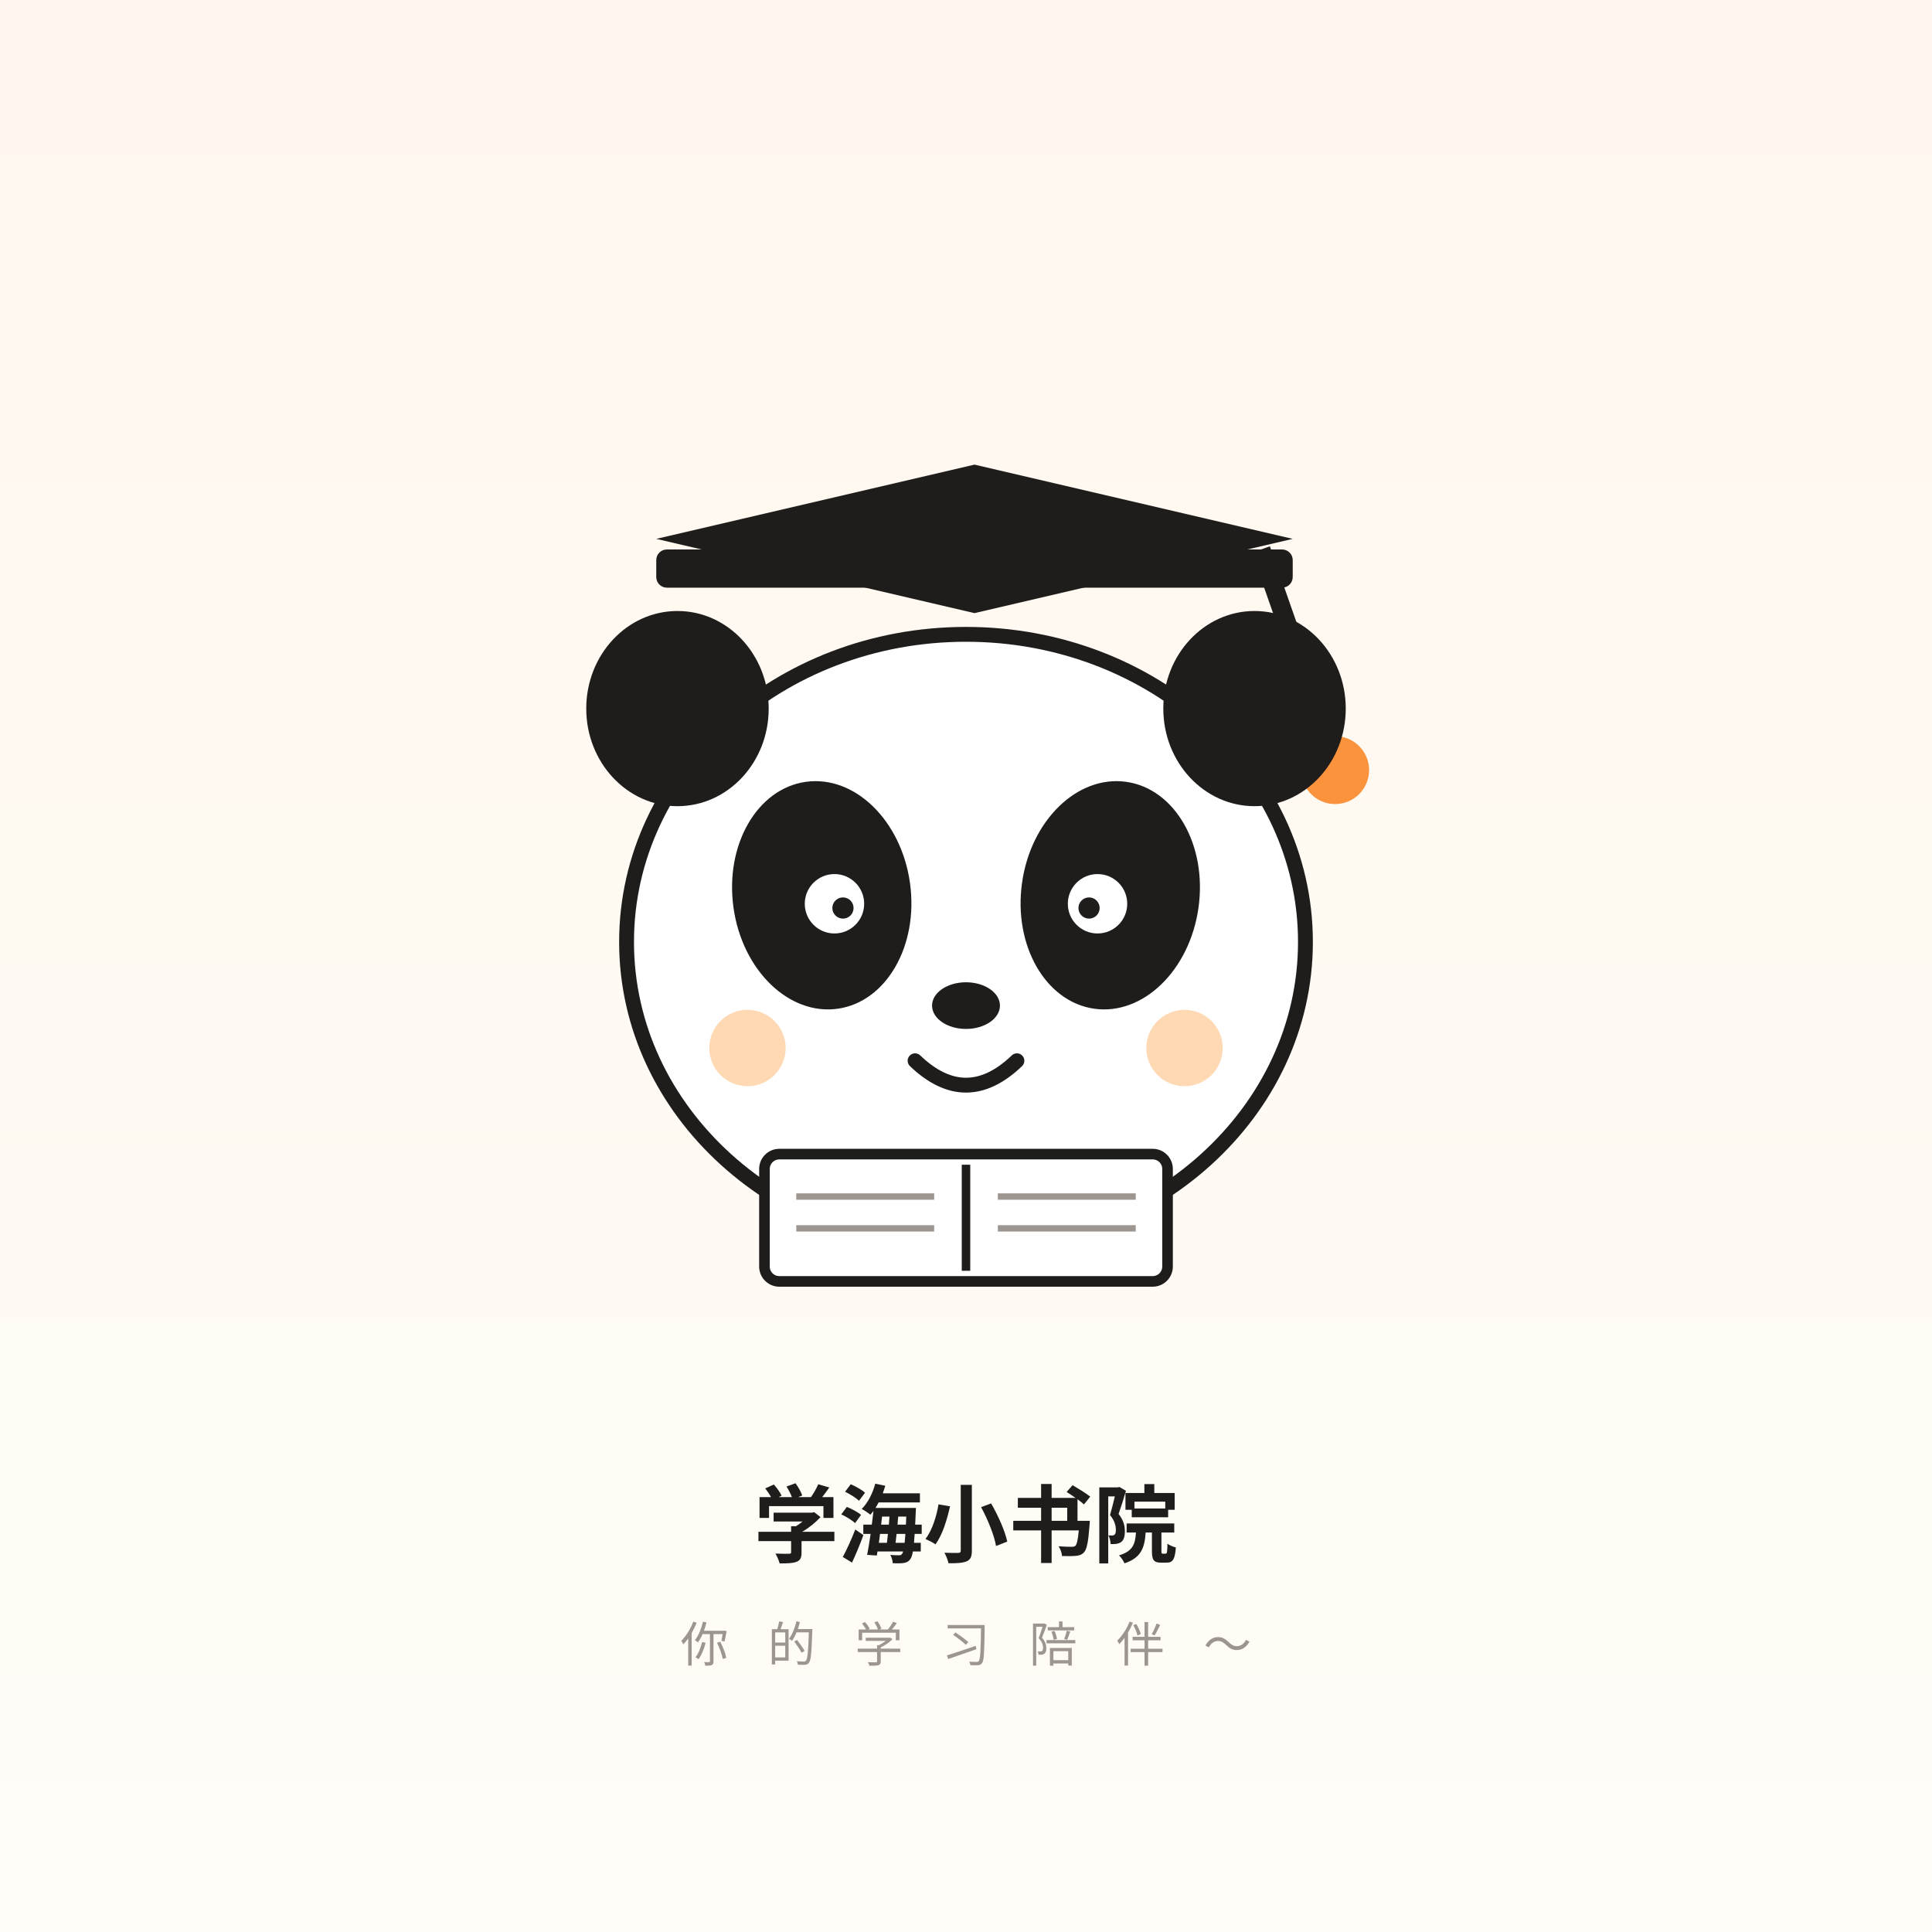
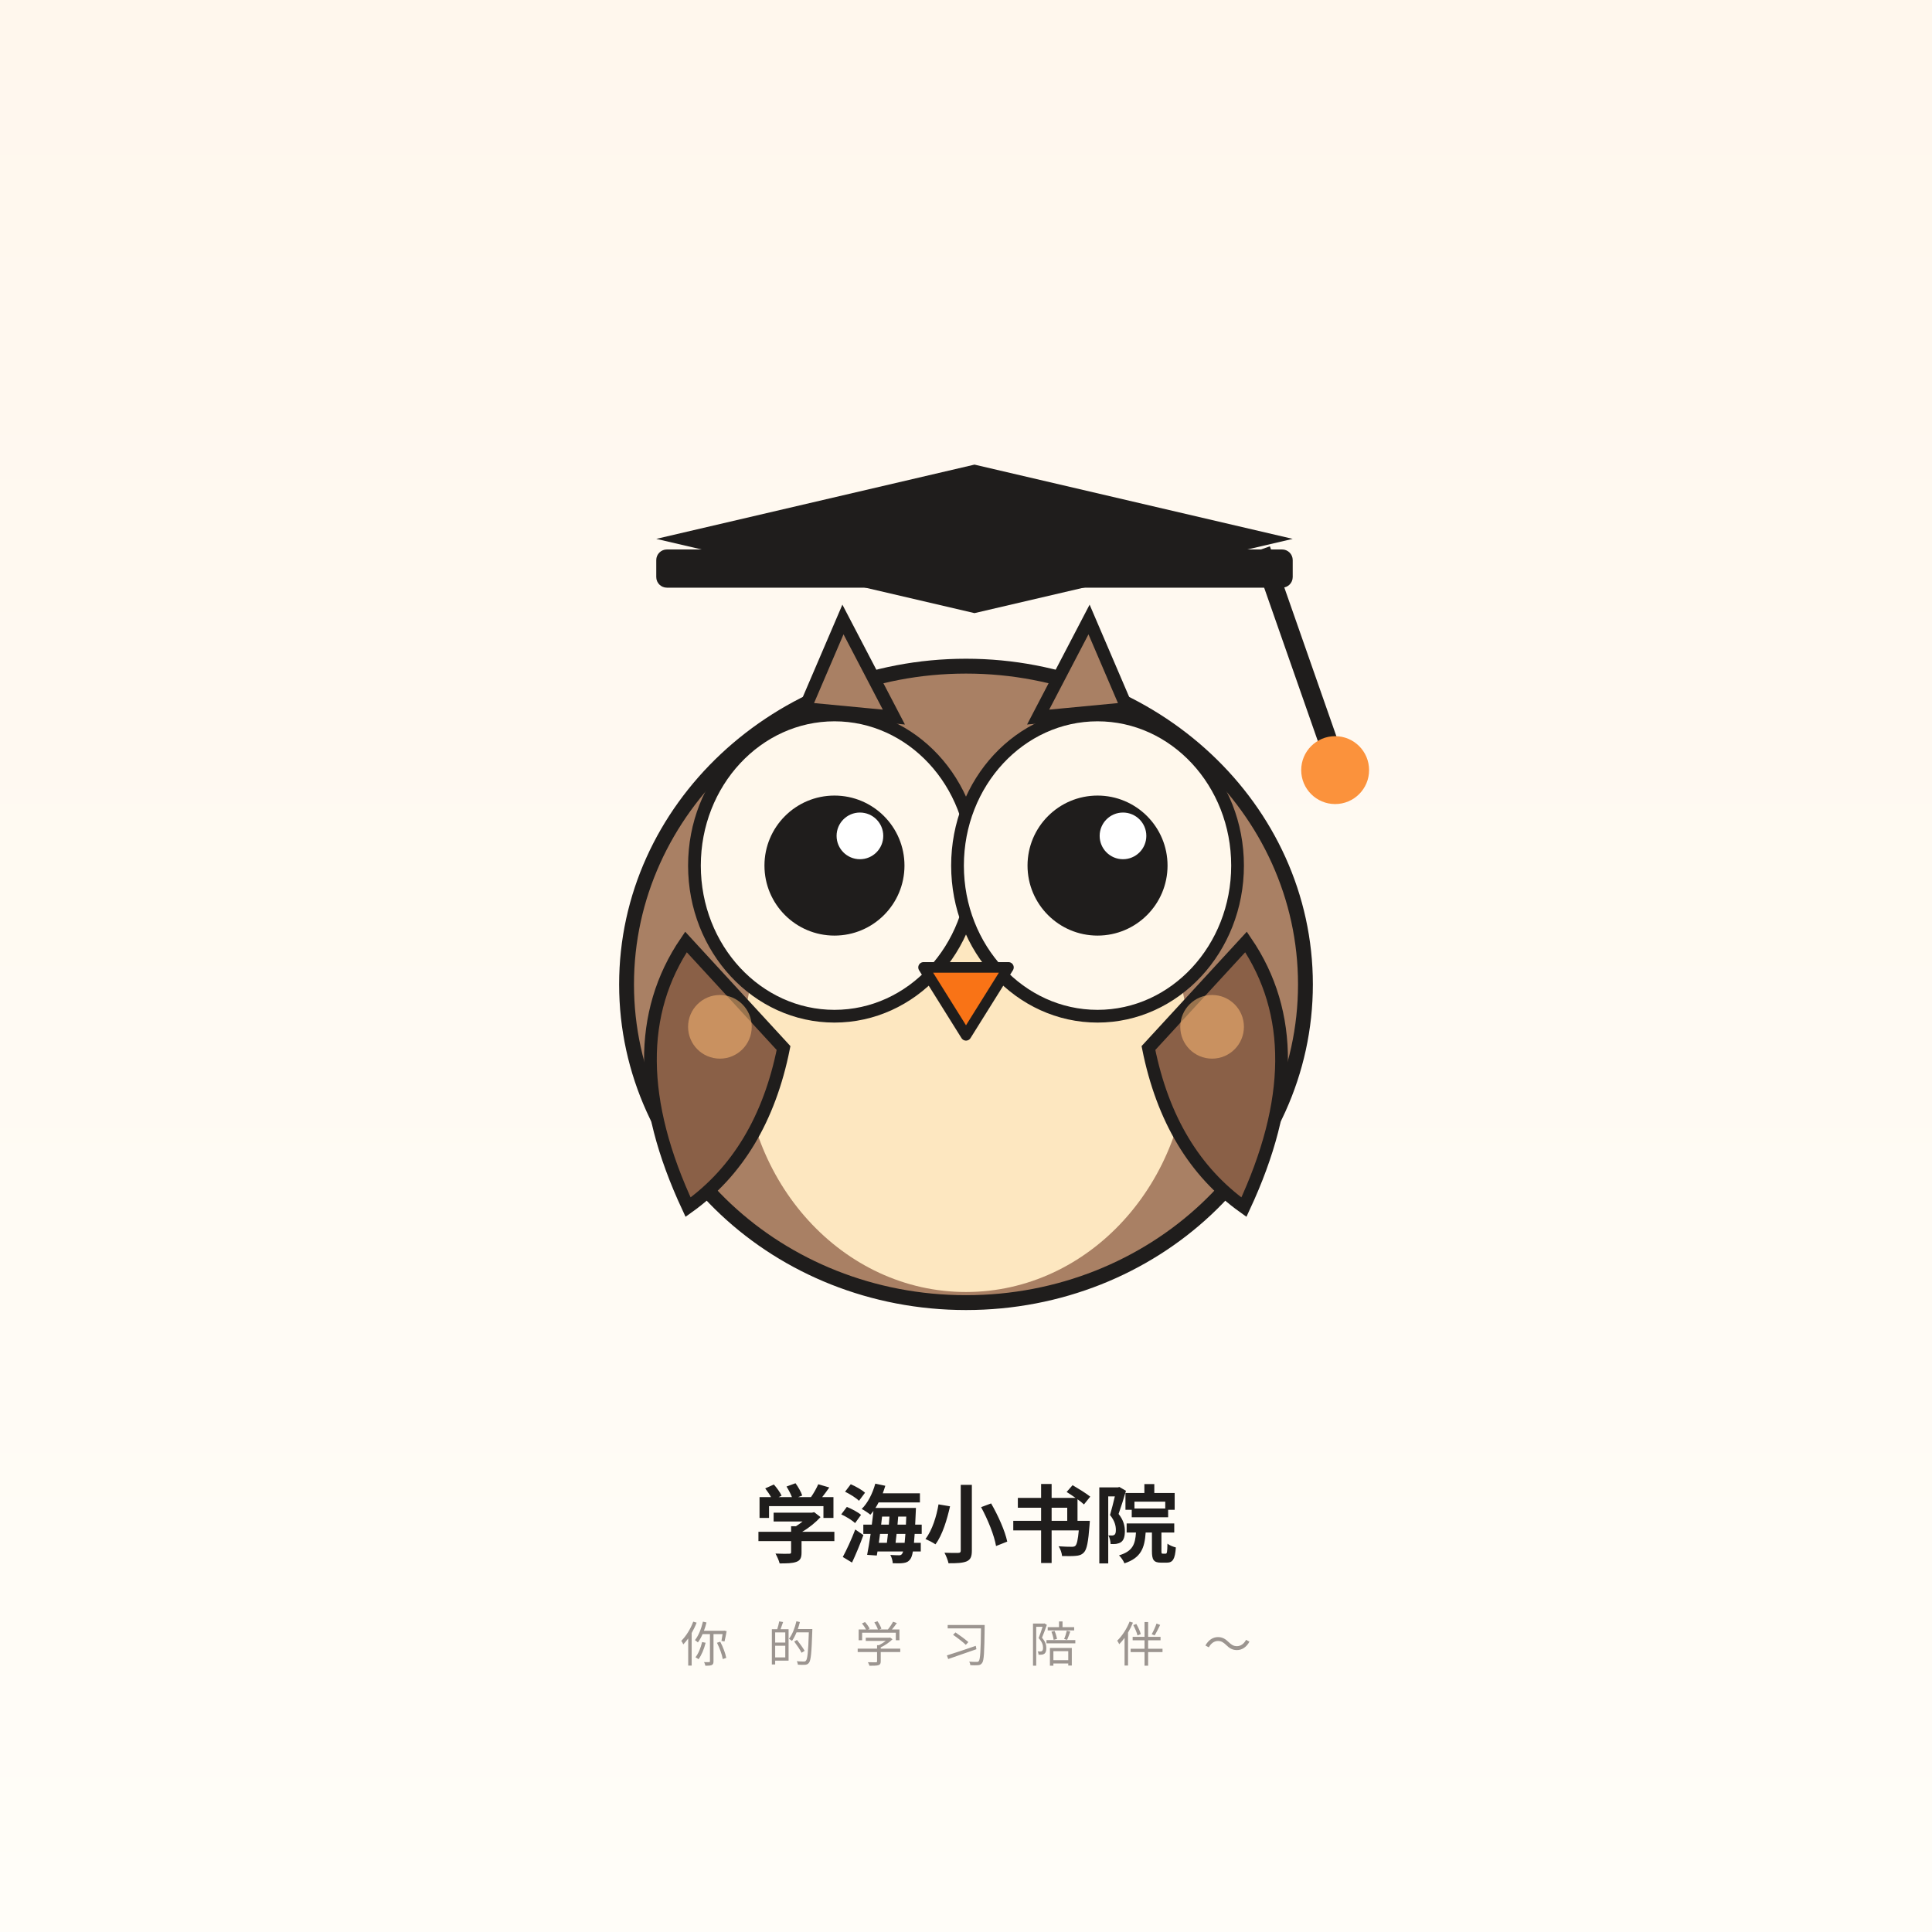
<svg xmlns="http://www.w3.org/2000/svg" viewBox="0 0 2732 2732">
  <defs>
    <linearGradient id="bg" x1="0" y1="0" x2="0" y2="1">
      <stop offset="0%" stop-color="#fff7ed" />
      <stop offset="100%" stop-color="#fffdf8" />
    </linearGradient>
  </defs>
  <rect width="2732" height="2732" fill="url(#bg)" />
  <g transform="translate(1366,1200) scale(1.5) translate(-512,-512)">
    <g transform="translate(220,150)">
      <rect x="0" y="80" width="600" height="36" rx="10" fill="#1f1d1c" />
      <polygon points="300,0 600,70 300,140 0,70" fill="#1f1d1c" />
      <line x1="570" y1="80" x2="640" y2="280" stroke="#1f1d1c" stroke-width="18" />
      <circle cx="640" cy="288" r="32" fill="#fb923c" />
    </g>
-     <ellipse cx="512" cy="600" rx="320" ry="290" fill="#fff" stroke="#1f1d1c" stroke-width="14" />
-     <ellipse cx="240" cy="380" rx="86" ry="92" fill="#1f1d1c" />
-     <ellipse cx="784" cy="380" rx="86" ry="92" fill="#1f1d1c" />
-     <ellipse cx="376" cy="556" rx="84" ry="108" fill="#1f1d1c" transform="rotate(-8 376 556)" />
-     <ellipse cx="648" cy="556" rx="84" ry="108" fill="#1f1d1c" transform="rotate(8 648 556)" />
-     <circle cx="388" cy="564" r="28" fill="#fff" />
-     <circle cx="636" cy="564" r="28" fill="#fff" />
-     <circle cx="396" cy="568" r="10" fill="#1f1d1c" />
-     <circle cx="628" cy="568" r="10" fill="#1f1d1c" />
-     <ellipse cx="512" cy="660" rx="32" ry="22" fill="#1f1d1c" />
-     <path d="M 464 712 Q 512 758 560 712" stroke="#1f1d1c" stroke-width="14" fill="none" stroke-linecap="round" />
-     <circle cx="306" cy="700" r="36" fill="#fdba74" opacity="0.55" />
-     <circle cx="718" cy="700" r="36" fill="#fdba74" opacity="0.55" />
-     <g transform="translate(322,800)">
-       <rect x="0" y="0" width="380" height="120" rx="14" fill="#fff" stroke="#1f1d1c" stroke-width="10" />
-       <line x1="190" y1="10" x2="190" y2="110" stroke="#1f1d1c" stroke-width="8" />
-       <line x1="30" y1="40" x2="160" y2="40" stroke="#9c9590" stroke-width="6" />
-       <line x1="30" y1="70" x2="160" y2="70" stroke="#9c9590" stroke-width="6" />
-       <line x1="220" y1="40" x2="350" y2="40" stroke="#9c9590" stroke-width="6" />
-       <line x1="220" y1="70" x2="350" y2="70" stroke="#9c9590" stroke-width="6" />
-     </g>
+     <ellipse cx="512" cy="640" rx="320" ry="300" fill="#a98064" stroke="#1f1d1c" stroke-width="14" />
+     <ellipse cx="512" cy="700" rx="210" ry="230" fill="#fde7c0" />
+     <path d="M 248 600 Q 180 700 250 850 Q 320 800 340 700 Z" fill="#8a6047" stroke="#1f1d1c" stroke-width="12" />
+     <path d="M 776 600 Q 844 700 774 850 Q 704 800 684 700 Z" fill="#8a6047" stroke="#1f1d1c" stroke-width="12" />
+     <path d="M 360 380 L 396 296 L 444 388 Z" fill="#a98064" stroke="#1f1d1c" stroke-width="12" />
+     <path d="M 664 380 L 628 296 L 580 388 Z" fill="#a98064" stroke="#1f1d1c" stroke-width="12" />
+     <ellipse cx="388" cy="528" rx="132" ry="142" fill="#fff8ec" stroke="#1f1d1c" stroke-width="12" />
+     <ellipse cx="636" cy="528" rx="132" ry="142" fill="#fff8ec" stroke="#1f1d1c" stroke-width="12" />
+     <circle cx="388" cy="528" r="66" fill="#1f1d1c" />
+     <circle cx="636" cy="528" r="66" fill="#1f1d1c" />
+     <circle cx="412" cy="500" r="22" fill="#fff" />
+     <circle cx="660" cy="500" r="22" fill="#fff" />
+     <path d="M 472 624 L 512 688 L 552 624 Z" fill="#f97316" stroke="#1f1d1c" stroke-width="10" stroke-linejoin="round" />
+     <circle cx="280" cy="680" r="30" fill="#fdba74" opacity="0.55" />
+     <circle cx="744" cy="680" r="30" fill="#fdba74" opacity="0.55" />
  </g>
  <text x="1366" y="2200" text-anchor="middle" font-family="PingFang SC, Hiragino Sans GB, Microsoft YaHei, sans-serif" font-size="120" font-weight="800" fill="#1f1d1c">学海小书院</text>
  <text x="1366" y="2350" text-anchor="middle" font-family="PingFang SC, sans-serif" font-size="68" fill="#9c9590" letter-spacing="20">你 的 学 习 陪 伴 ～</text>
</svg>
